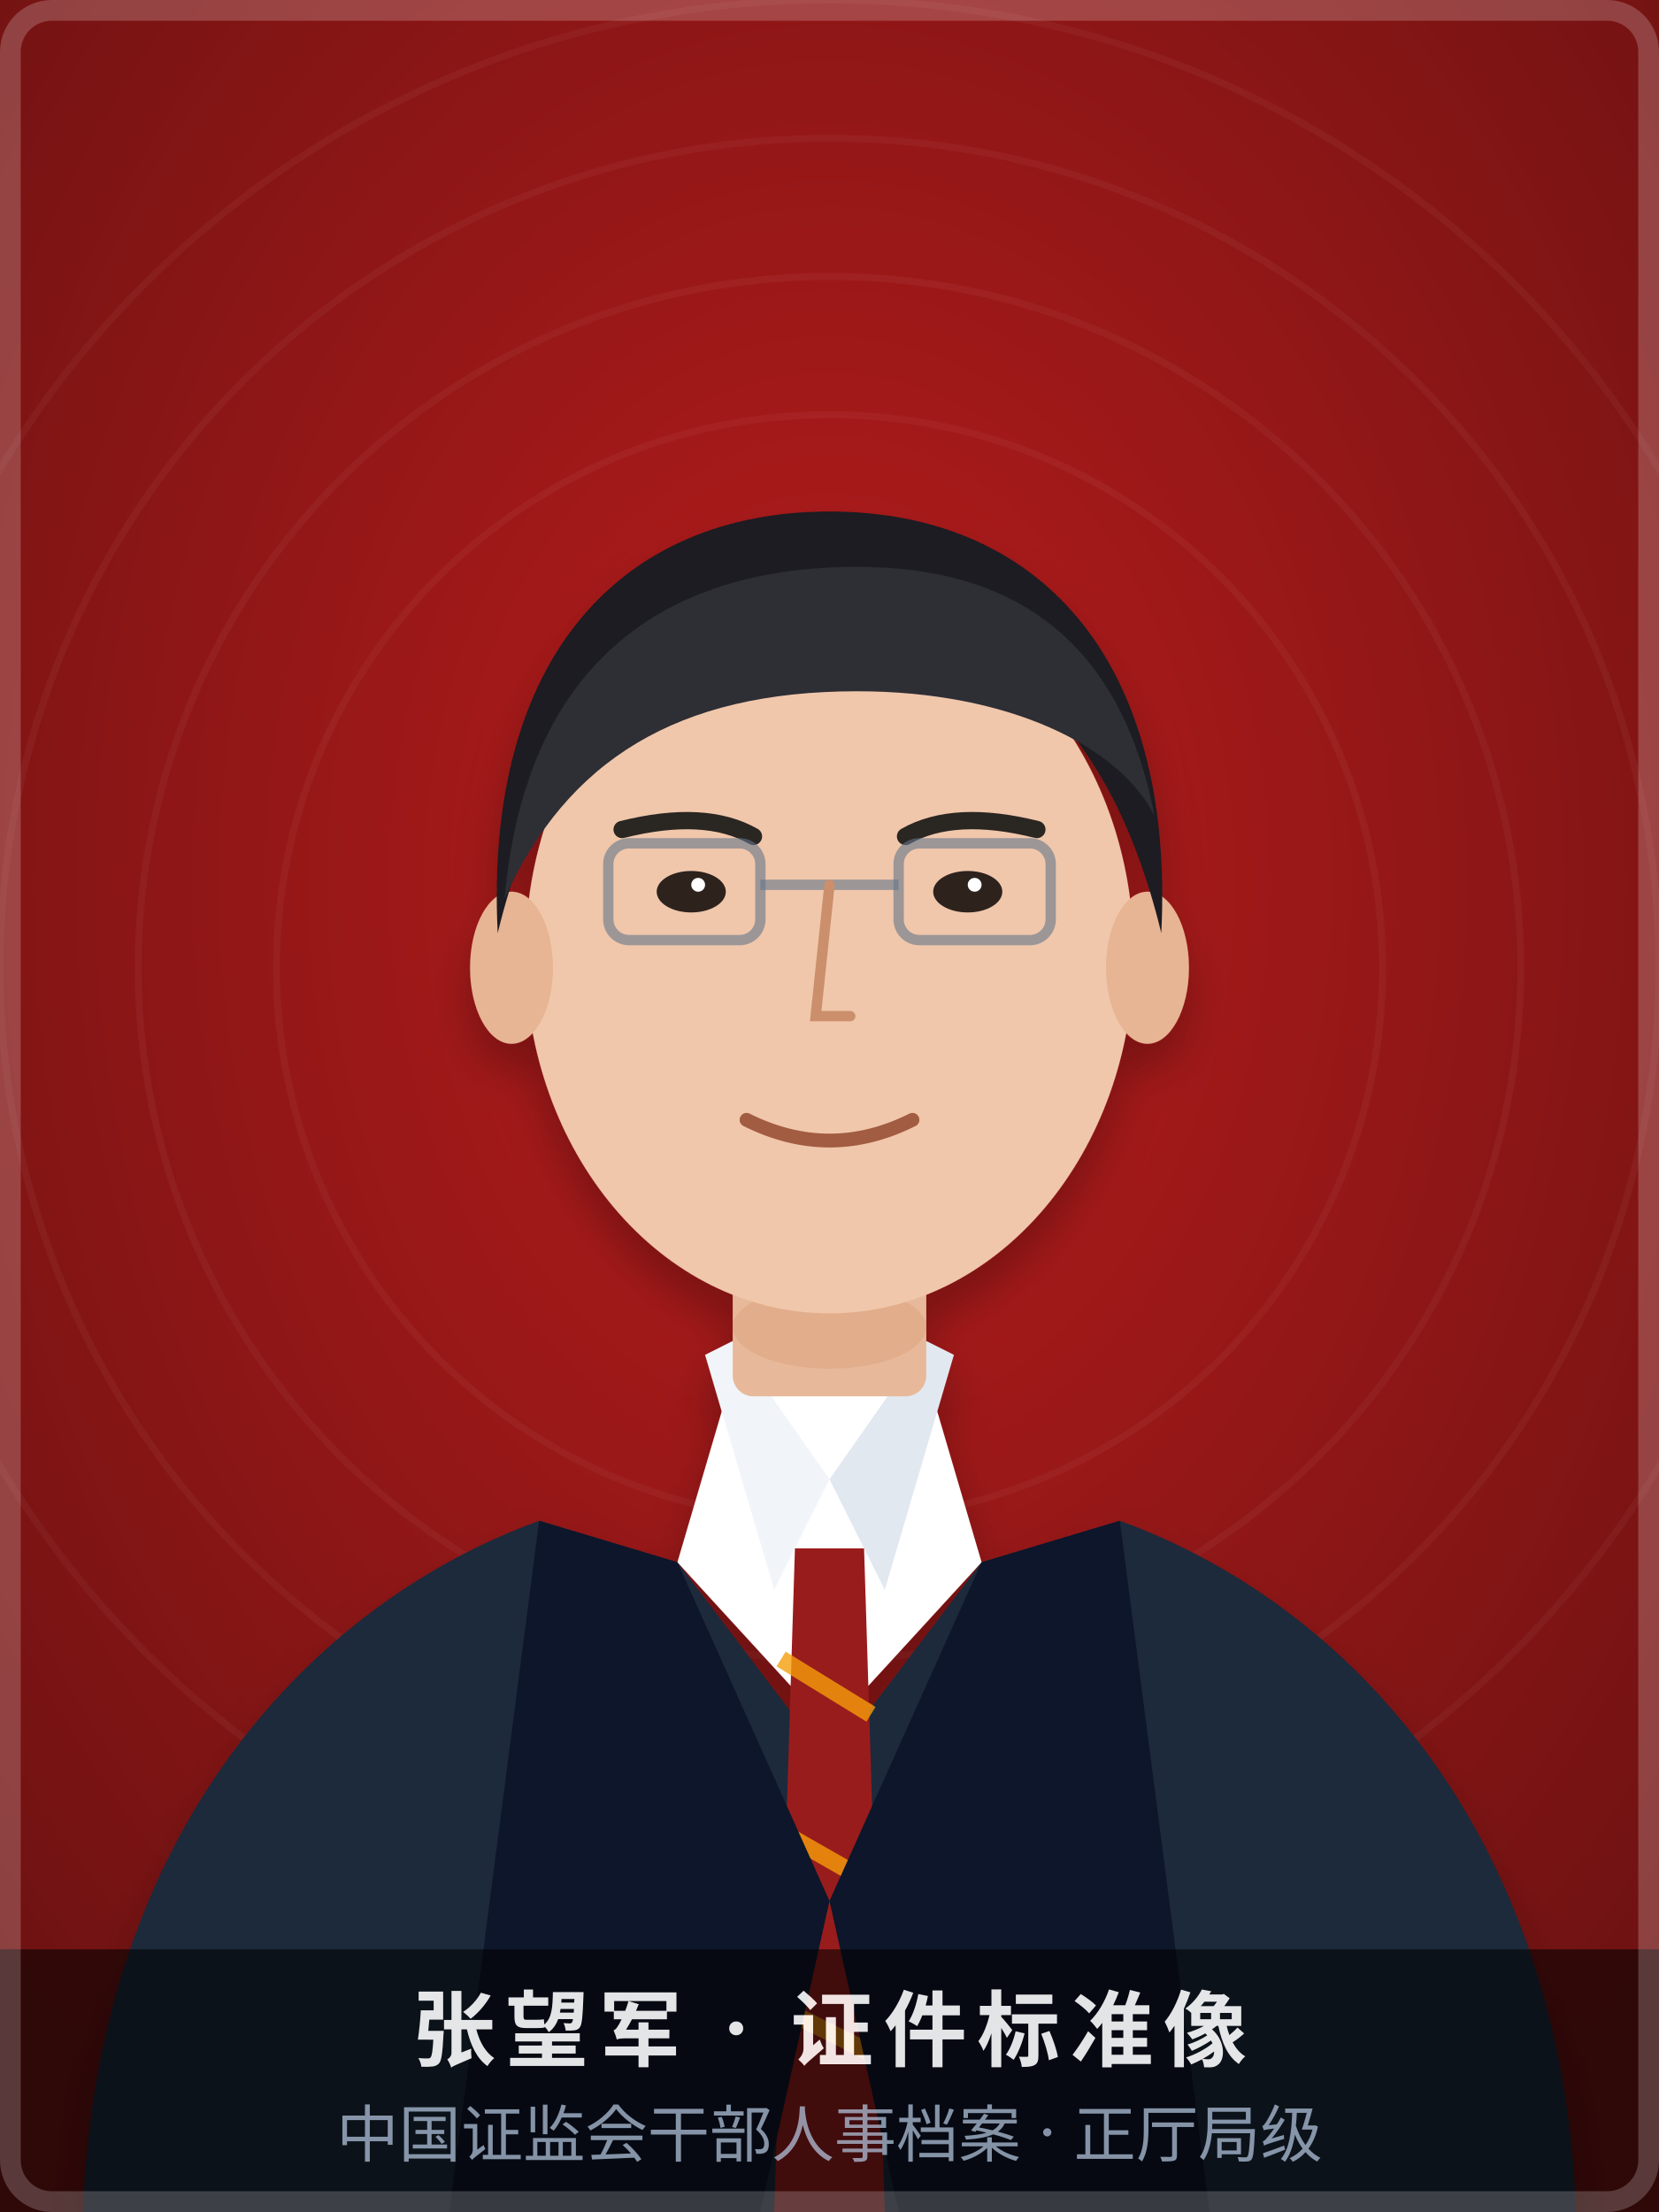
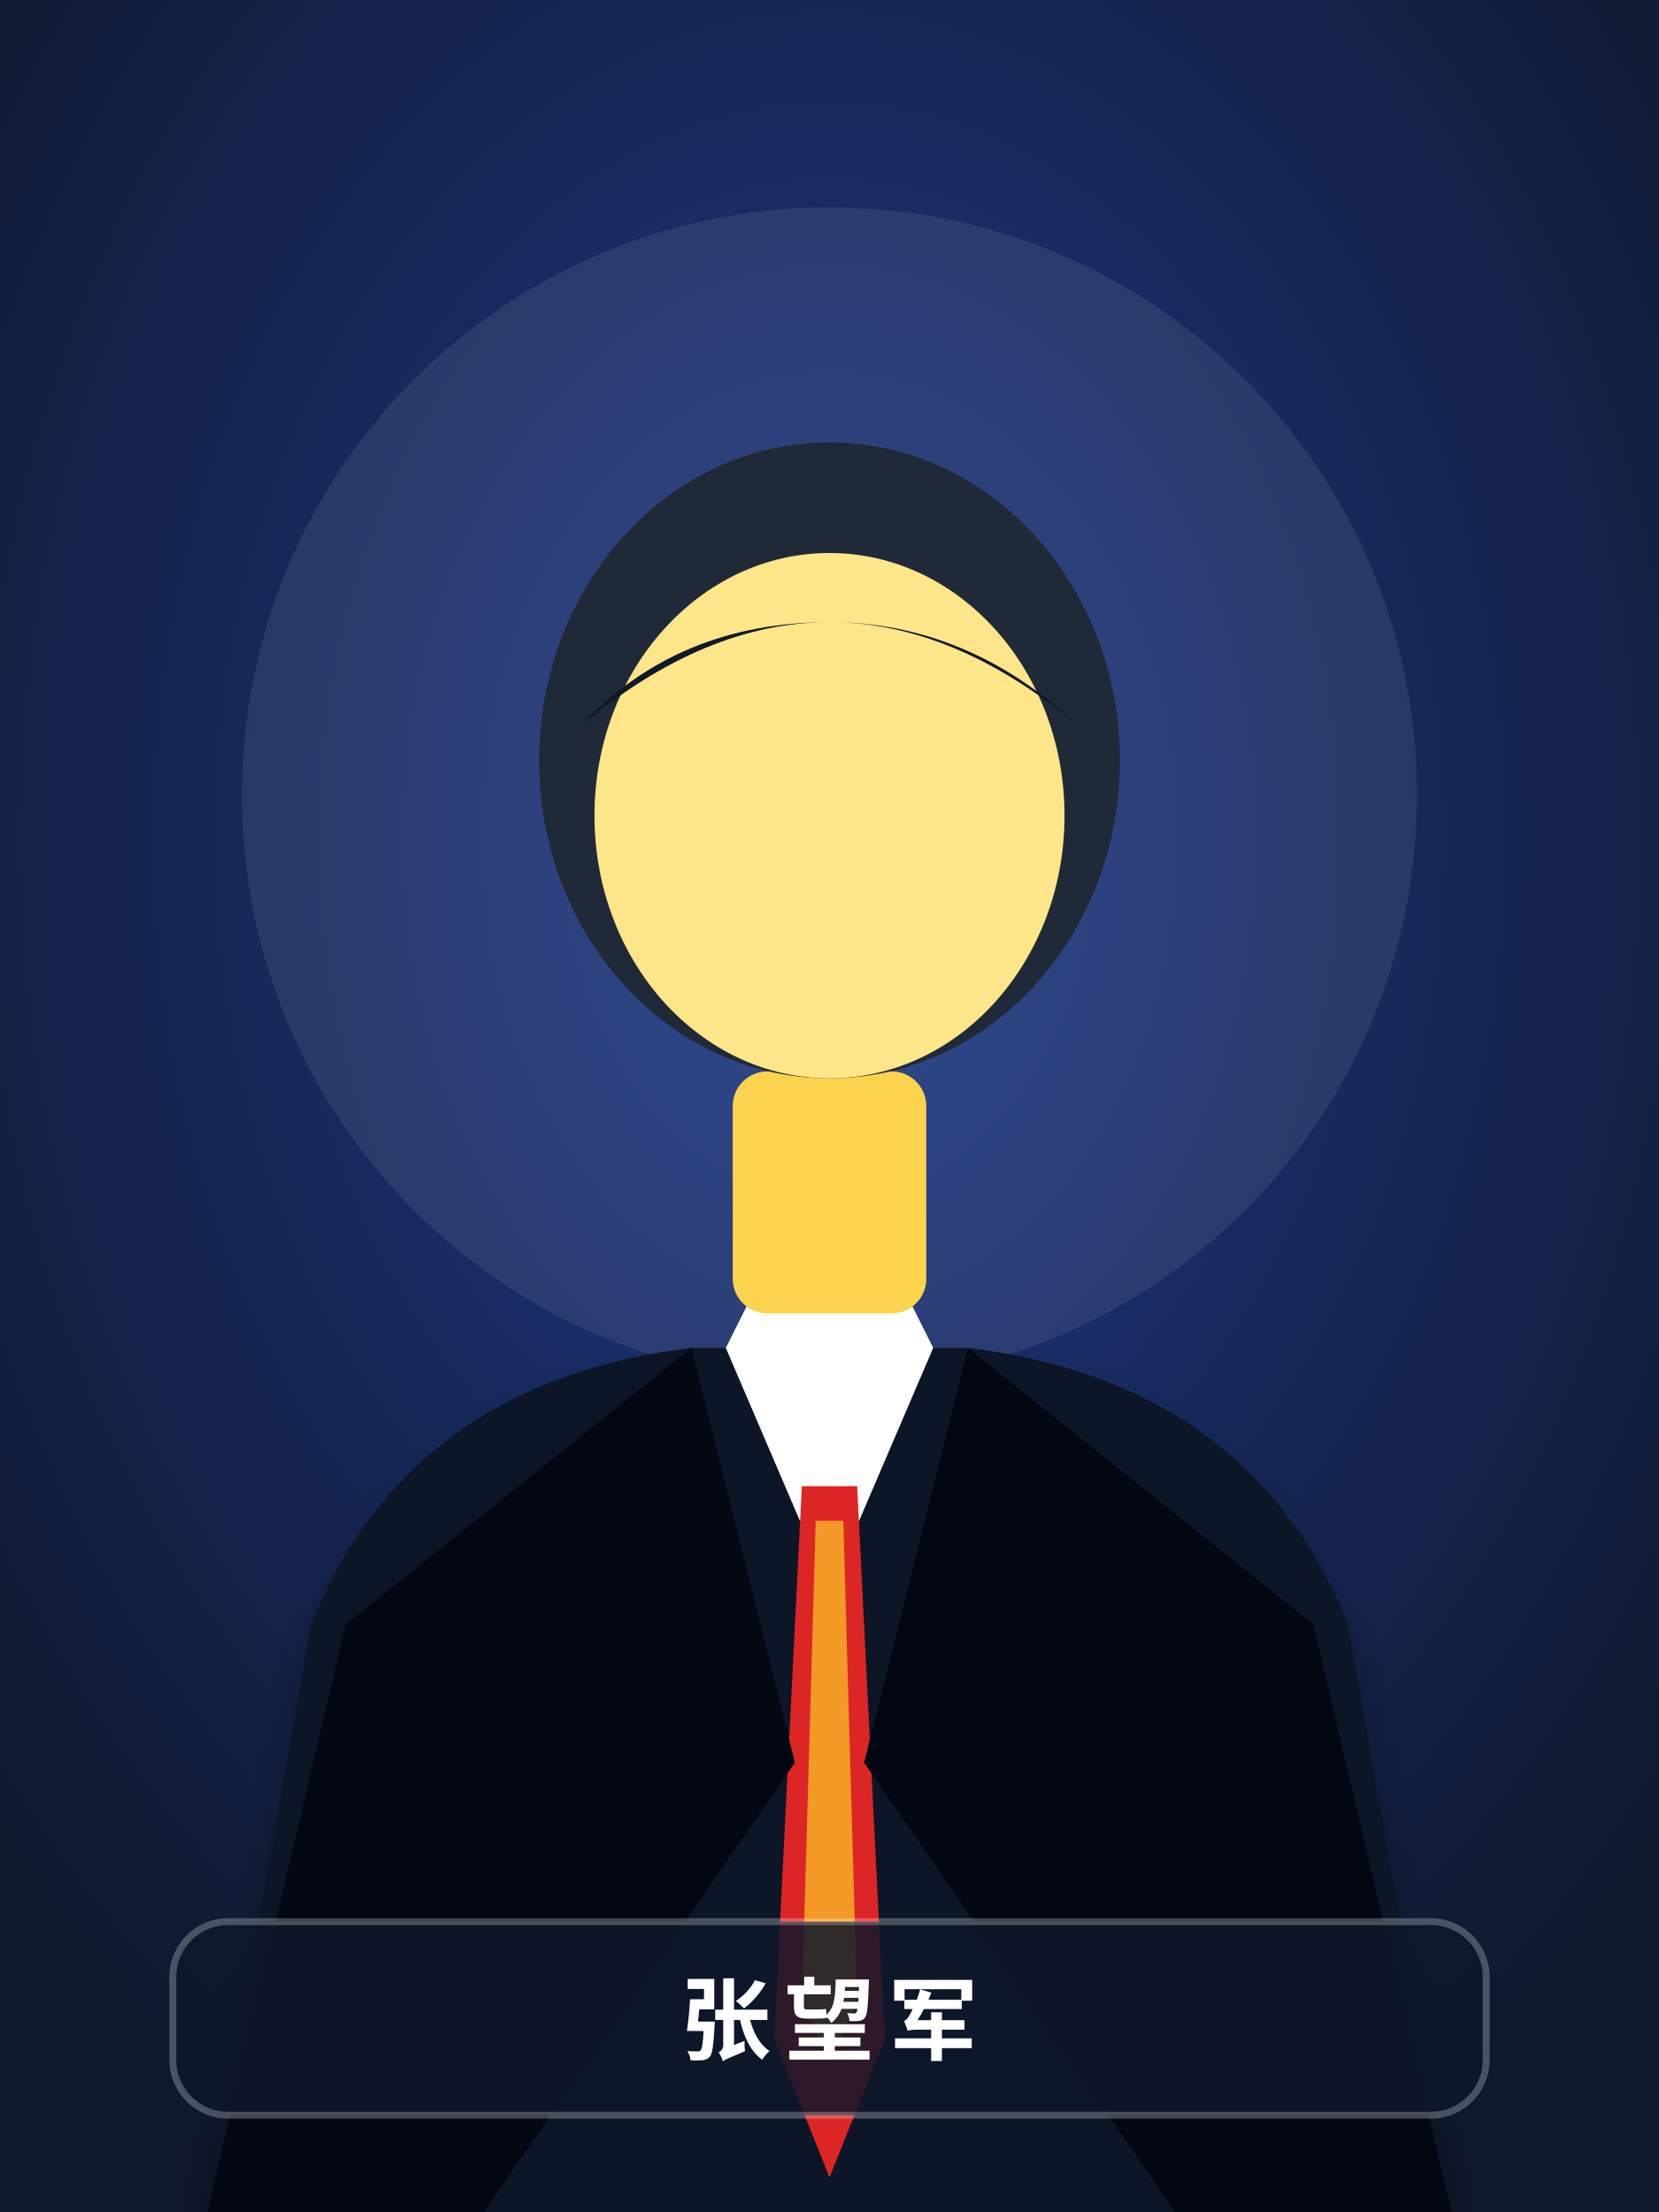
<svg xmlns="http://www.w3.org/2000/svg" viewBox="0 0 240 320" width="240" height="320">
  <defs>
-     <radialGradient id="bgGrad-zhang-wangjun" cx="50%" cy="40%" r="70%">
-       <stop offset="0%" stop-color="#b91c1c" />
-       <stop offset="100%" stop-color="#6e1212" />
+     <radialGradient id="bgGrad-zhang-wangjun" cx="50%" cy="38%" r="70%">
+       <stop offset="0%" stop-color="#1e3a8a" />
+       <stop offset="100%" stop-color="#0f172a" />
    </radialGradient>
    <filter id="shadow-zhang-wangjun" x="-10%" y="-10%" width="120%" height="120%">
      <feDropShadow dx="0" dy="4" stdDeviation="3" flood-opacity="0.25" />
    </filter>
  </defs>
  <rect width="240" height="320" fill="url(#bgGrad-zhang-wangjun)" />
-   <g opacity="0.04" stroke="#ffffff" stroke-width="1" fill="none">
-     <circle cx="120" cy="140" r="80" />
-     <circle cx="120" cy="140" r="100" />
-     <circle cx="120" cy="140" r="120" />
-     <circle cx="120" cy="140" r="140" />
-   </g>
-   <g filter="url(#shadow-zhang-wangjun)">
-     <path d="M 12 320 C 14 265, 45 232, 78 220 L 98 226 L 120 255 L 142 226 L 162 220 C 195 232, 226 265, 228 320 Z" fill="#1e293b" />
-     <polygon points="98,226 120,250 142,226 132,192 108,192" fill="#ffffff" />
-     <polygon points="102,196 112,230 120,214 106,194" fill="#f1f5f9" />
-     <polygon points="138,196 128,230 120,214 134,194" fill="#e2e8f0" />
-     <polygon points="115,224 125,224 128,320 112,320" fill="#991b1b" />
-     <line x1="113" y1="240" x2="126" y2="248" stroke="#f59e0b" stroke-width="2.5" opacity="0.8" />
-     <line x1="113" y1="265" x2="127" y2="273" stroke="#f59e0b" stroke-width="2.5" opacity="0.8" />
-     <line x1="112" y1="290" x2="128" y2="298" stroke="#f59e0b" stroke-width="2.5" opacity="0.8" />
-     <polygon points="78,220 98,226 120,275 110,320 65,320" fill="#0f172a" />
-     <polygon points="162,220 142,226 120,275 130,320 175,320" fill="#0f172a" />
-     <rect x="106" y="172" width="28" height="30" rx="3" fill="#e7b99a" />
-     <ellipse cx="120" cy="192" rx="14" ry="6" fill="#d99b75" opacity="0.4" />
-     <ellipse cx="120" cy="138" rx="44" ry="52" fill="#f0c7ab" />
-     <ellipse cx="74" cy="140" rx="6" ry="11" fill="#e7b594" />
-     <ellipse cx="166" cy="140" rx="6" ry="11" fill="#e7b594" />
-     <path d="M 72 135 C 70 95, 90 74, 120 74 C 150 74, 170 95, 168 135 C 160 102, 142 90, 120 90 C 98 90, 80 102, 72 135 Z" fill="#1e1e24" />
-     <path d="M 73 130 C 76 96, 96 82, 124 82 C 146 82, 162 92, 167 118 C 162 108, 146 100, 124 100 C 98 100, 82 110, 73 130 Z" fill="#2d2d34" />
-     <path d="M 90 120 Q 102 117 109 121" stroke="#2b2623" stroke-width="2.5" stroke-linecap="round" fill="none" />
-     <path d="M 150 120 Q 138 117 131 121" stroke="#2b2623" stroke-width="2.5" stroke-linecap="round" fill="none" />
-     <ellipse cx="100" cy="129" rx="5" ry="3" fill="#2d221e" />
-     <ellipse cx="140" cy="129" rx="5" ry="3" fill="#2d221e" />
-     <circle cx="101" cy="128" r="1" fill="#ffffff" />
-     <circle cx="141" cy="128" r="1" fill="#ffffff" />
-     <rect x="88" y="122" width="22" height="14" rx="3" fill="none" stroke="#64748b" stroke-width="1.5" opacity="0.6" />
-     <rect x="130" y="122" width="22" height="14" rx="3" fill="none" stroke="#64748b" stroke-width="1.5" opacity="0.6" />
-     <line x1="110" y1="128" x2="130" y2="128" stroke="#64748b" stroke-width="1.5" opacity="0.6" />
-     <path d="M 120 128 L 118 147 L 123 147" stroke="#cb8f6c" stroke-width="1.5" stroke-linecap="round" fill="none" />
-     <path d="M 108 162 Q 120 168 132 162" stroke="#a25b42" stroke-width="2" stroke-linecap="round" fill="none" />
-   </g>
-   <g opacity="0.88">
-     <rect x="0" y="282" width="240" height="38" fill="#000000" fill-opacity="0.65" />
-     <text x="120" y="298" font-family="-apple-system, BlinkMacSystemFont, 'PingFang SC', 'Microsoft YaHei', sans-serif" font-size="12" font-weight="bold" fill="#ffffff" text-anchor="middle" letter-spacing="1.5">
-       张望军 · 证件标准像
-     </text>
-     <text x="120" y="312" font-family="-apple-system, BlinkMacSystemFont, 'PingFang SC', sans-serif" font-size="9" fill="#94a3b8" text-anchor="middle">
-       中国证监会干部人事档案 · 正厅局级
-     </text>
-   </g>
-   <rect x="1.5" y="1.5" width="237" height="317" rx="6" fill="none" stroke="#ffffff" stroke-opacity="0.2" stroke-width="3" />
+   <circle cx="120" cy="115" r="85" fill="white" opacity="0.08" />
+   <path d="M 30 320 L 45 235 C 55 210 75 198 100 195 L 140 195 C 165 198 185 210 195 235 L 210 320 Z" fill="#111827" filter="url(#shadow-zhang-wangjun)" />
+   <polygon points="105,195 120,230 135,195 130,185 110,185" fill="#ffffff" />
+   <polygon points="116,215 124,215 128,295 120,315 112,295" fill="#dc2626" />
+   <polygon points="118,220 122,220 124,290 120,298 116,290" fill="#fbbf24" opacity="0.75" />
+   <polygon points="50,235 100,195 115,255 70,320 30,320" fill="#030712" />
+   <polygon points="190,235 140,195 125,255 170,320 210,320" fill="#030712" />
+   <rect x="106" y="155" width="28" height="35" rx="5" fill="#fcd34d" />
+   <ellipse cx="120" cy="110" rx="42" ry="46" fill="#1f2937" />
+   <ellipse cx="120" cy="118" rx="34" ry="38" fill="#fde68a" />
+   <path d="M 84 105 Q 120 75 156 105 Q 140 90 120 90 Q 98 90 84 105 Z" fill="#111827" />
+   <rect x="25" y="278" width="190" height="28" rx="8" fill="rgba(15, 23, 42, 0.85)" stroke="rgba(255, 255, 255, 0.25)" stroke-width="1" />
+   <text x="120" y="297" font-family="-apple-system, BlinkMacSystemFont, 'Segoe UI', PingFang SC, 'Microsoft YaHei', sans-serif" font-size="13" font-weight="bold" fill="#ffffff" text-anchor="middle" letter-spacing="2">
+     张望军
+   </text>
</svg>
